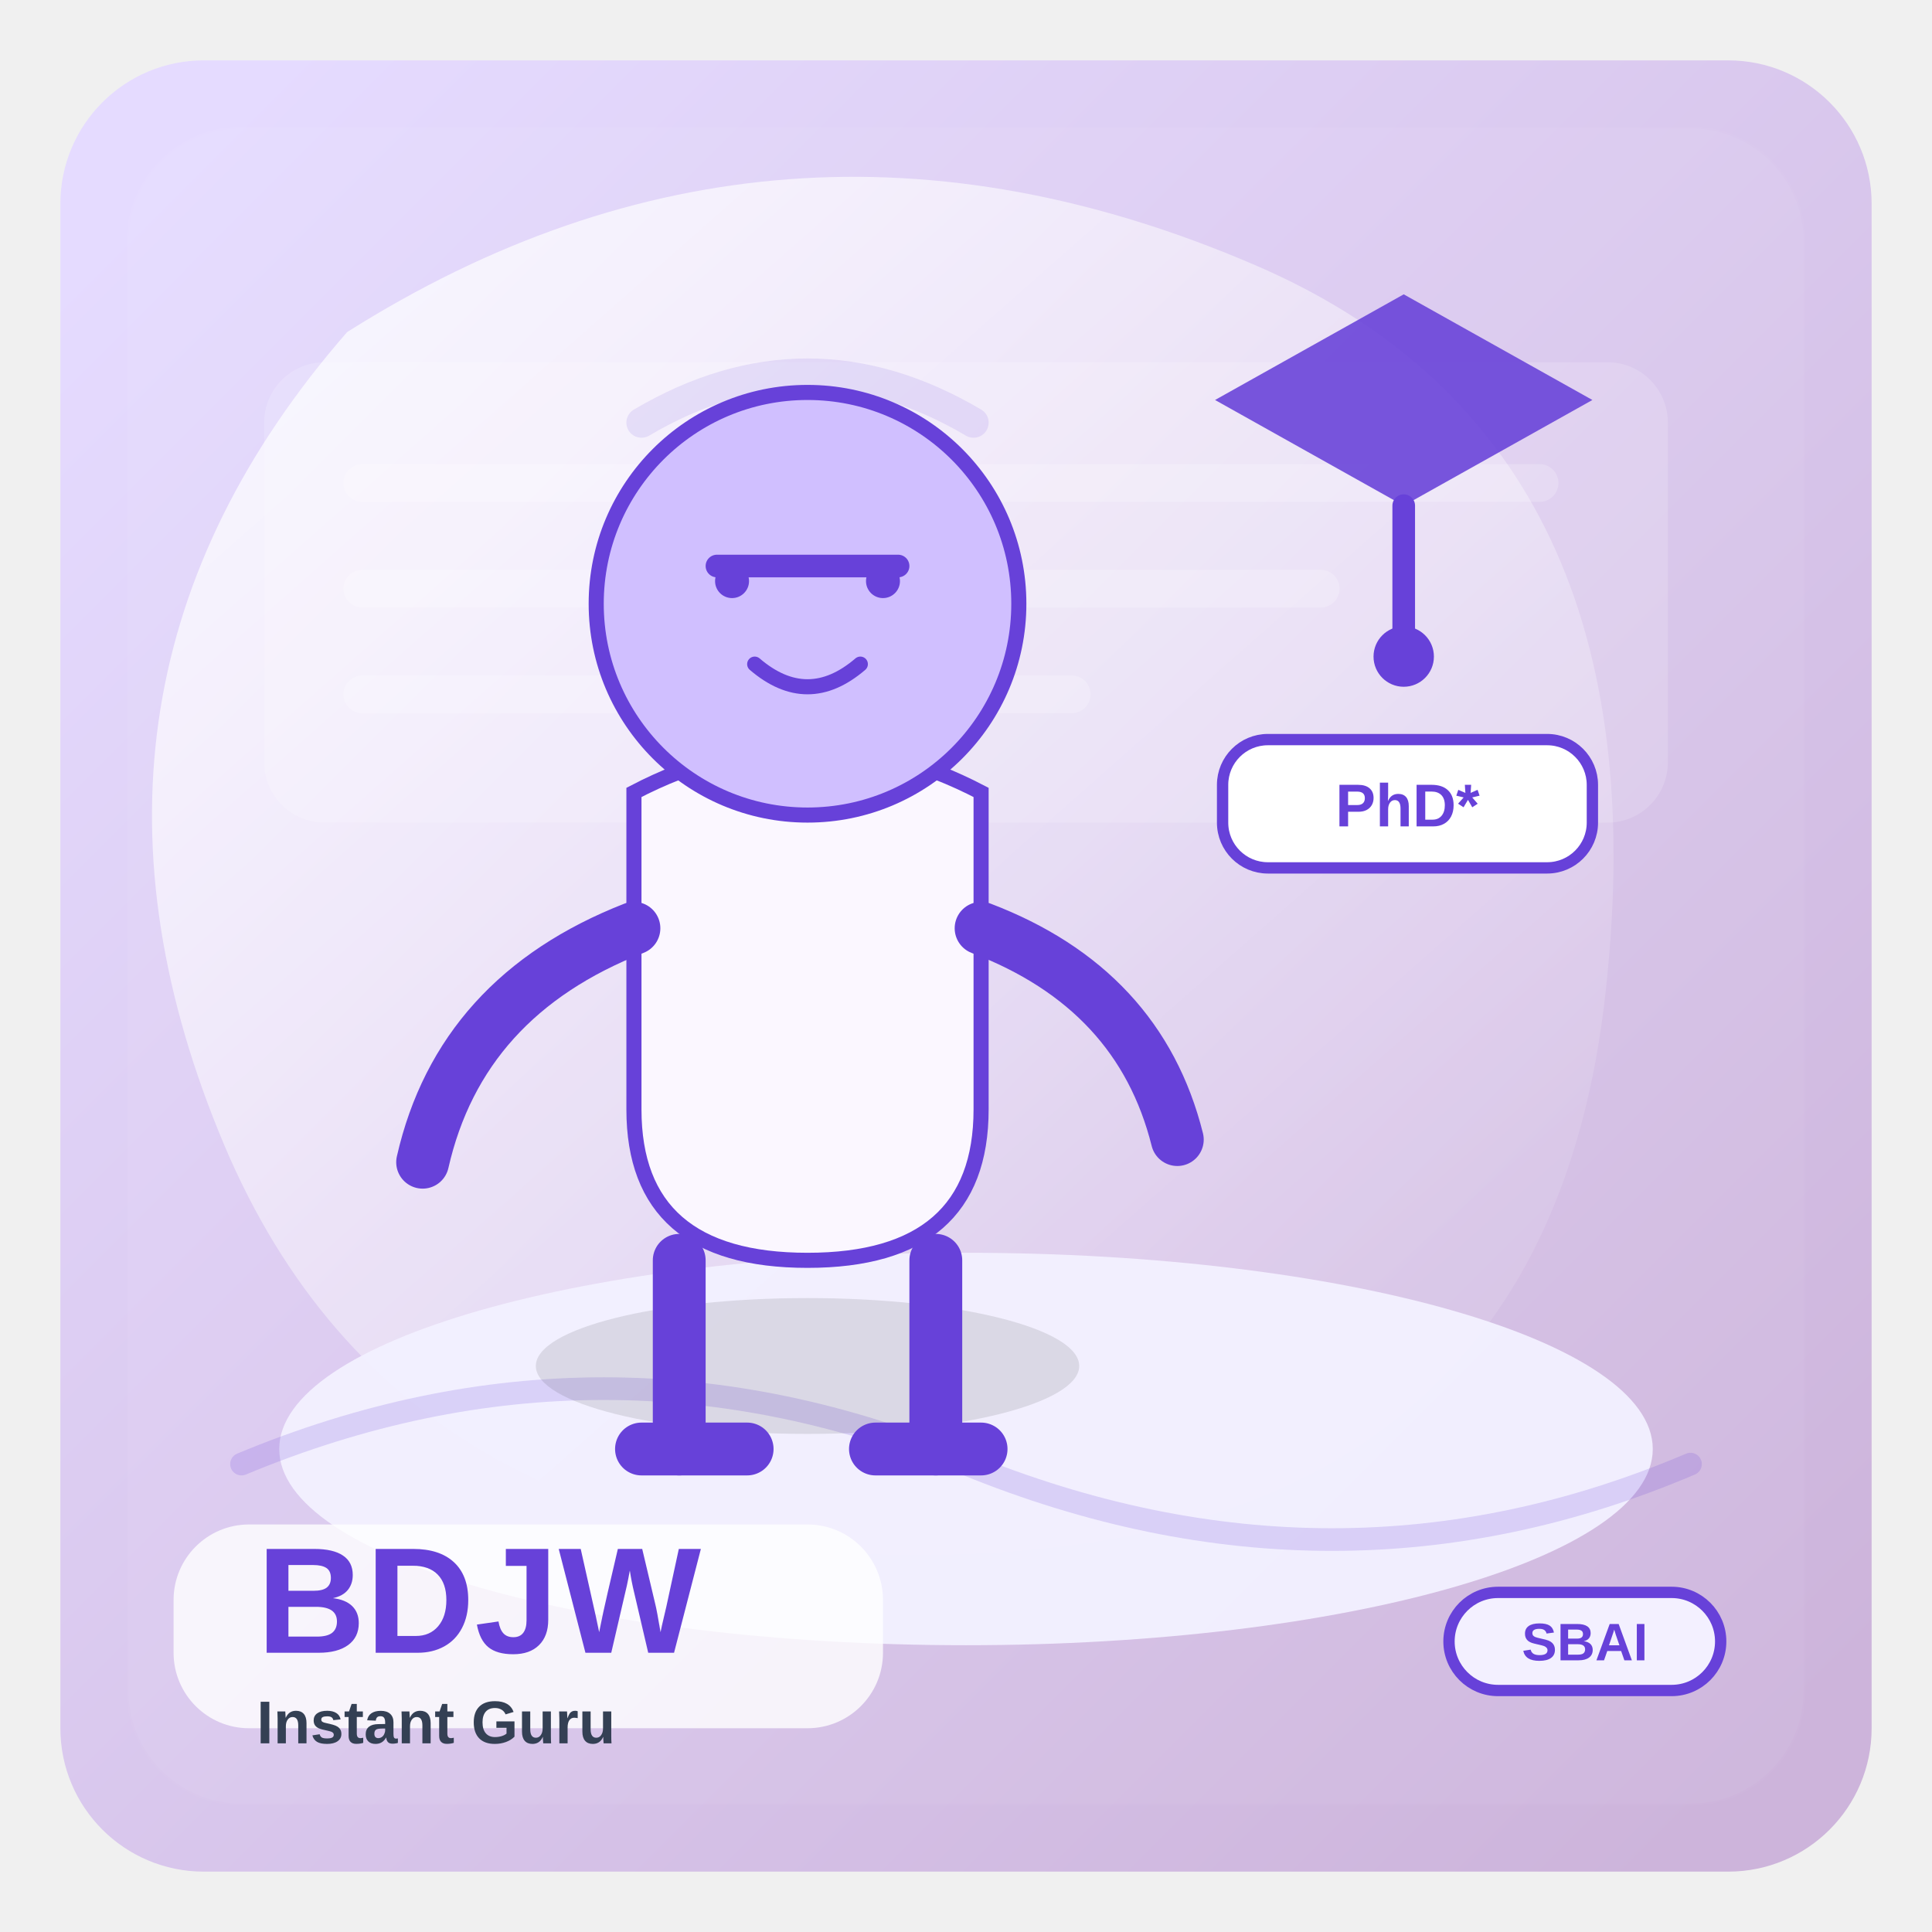
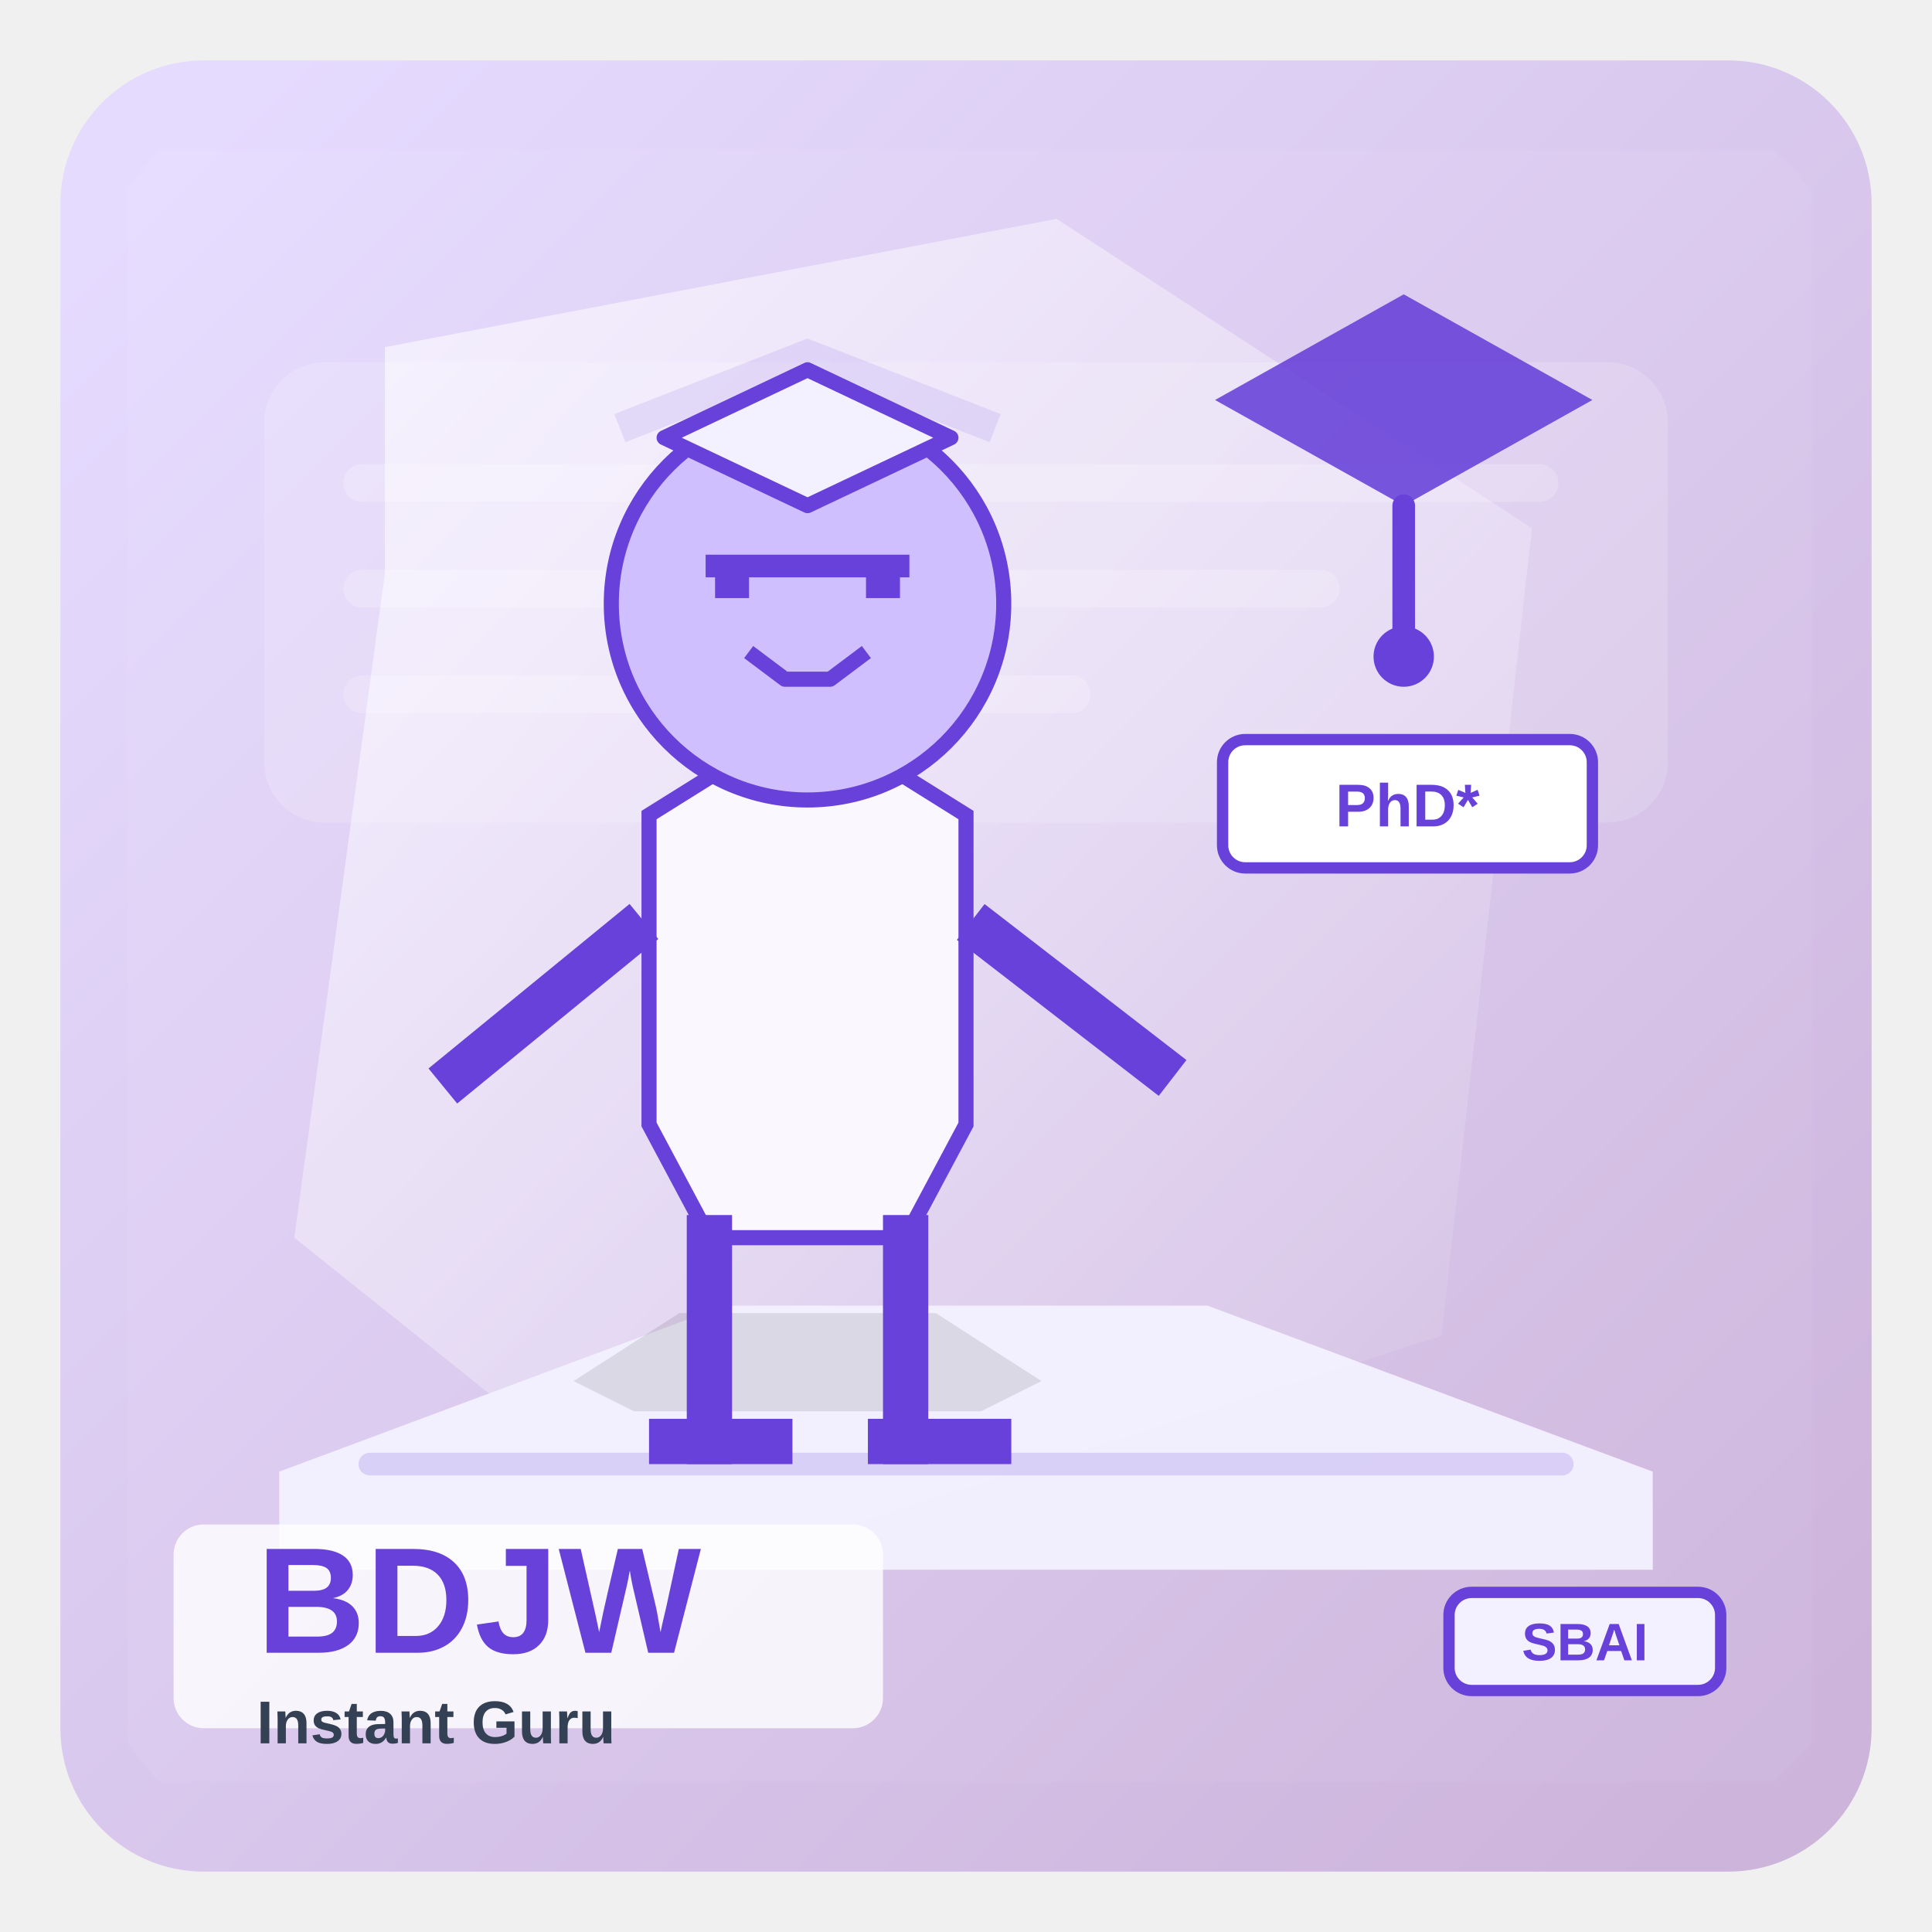
<svg xmlns="http://www.w3.org/2000/svg" width="512" height="512" viewBox="0 0 512 512" fill="none">
  <defs>
    <linearGradient id="bg" x1="44" y1="44" x2="468" y2="468" gradientUnits="userSpaceOnUse">
      <stop offset="0" stop-color="#E5DBFF" />
      <stop offset="1" stop-color="#CDB4DB" />
    </linearGradient>
-     <linearGradient id="light" x1="110" y1="62" x2="366" y2="352" gradientUnits="userSpaceOnUse">
-       <stop offset="0" stop-color="#FFFFFF" stop-opacity="0.72" />
-       <stop offset="1" stop-color="#FFFFFF" stop-opacity="0.1" />
+     <linearGradient id="light" x1="96" y1="72" x2="388" y2="352" gradientUnits="userSpaceOnUse">
+       <stop offset="0" stop-color="#FFFFFF" stop-opacity="0.58" />
+       <stop offset="1" stop-color="#FFFFFF" stop-opacity="0.08" />
    </linearGradient>
  </defs>
  <rect x="16" y="16" width="480" height="480" rx="38" fill="url(#bg)" />
-   <path d="M92 88 q114 -72 240 -18 q108 46 94 188 q-14 152 -178 154 q-144 2 -190 -112 q-48 -118 34 -212z" fill="url(#light)" />
-   <rect x="34" y="34" width="444" height="444" rx="30" fill="#FFFFFF" opacity="0.05" stroke="#FFFFFF" stroke-opacity="0.4" />
+   <path d="M102 92 l178 -34 l126 82 l-24 214 l-194 62 l-110 -88 l24 -176z" fill="url(#light)" />
+   <path d="M42 40 h428 l10 10 v412 l-10 10 h-428 l-8 -10 v-412z" fill="#FFFFFF" opacity="0.05" stroke="#FFFFFF" stroke-opacity="0.4" />
  <rect x="70" y="96" width="372" height="122" rx="16" fill="#FFFFFF" opacity="0.16" />
  <path d="M96 128 h312 M96 156 h254 M96 184 h188" stroke="#FFFFFF" stroke-width="10" stroke-linecap="round" opacity="0.2" />
-   <ellipse cx="256" cy="384" rx="182" ry="52" fill="#F3F0FF" opacity="0.96" />
-   <path d="M64 388 q96 -40 192 0 q98 40 192 0" fill="none" stroke="#6741D9" stroke-width="6" opacity="0.18" stroke-linecap="round" />
+   <path d="M74 390 l118 -44 h128 l118 44 v26 h-364z" fill="#F3F0FF" opacity="0.96" />
+   <path d="M98 388 h316" fill="none" stroke="#6741D9" stroke-width="6" opacity="0.18" stroke-linecap="round" />
  <g>
-     <ellipse cx="214" cy="362" rx="72" ry="18" fill="#000000" opacity="0.1" />
-     <path d="M168 210 q46 -24 92 0 v84 q0 40 -46 40 q-46 0 -46 -40z" fill="#FBF7FF" stroke="#6741D9" stroke-width="4" />
-     <path d="M180 334 v50 M248 334 v50" fill="none" stroke="#6741D9" stroke-width="14" stroke-linecap="round" />
-     <path d="M168 246 q-46 18 -56 62" fill="none" stroke="#6741D9" stroke-width="14" stroke-linecap="round" />
-     <path d="M260 246 q42 16 52 56" fill="none" stroke="#6741D9" stroke-width="14" stroke-linecap="round" />
-     <path d="M170 384 h28 M232 384 h28" fill="none" stroke="#6741D9" stroke-width="14" stroke-linecap="round" />
-     <circle cx="214" cy="160" r="56" fill="#D0BFFF" stroke="#6741D9" stroke-width="4" />
+     <path d="M152 366 l28 -18 h68 l28 18 l-16 8 h-92z" fill="#000000" opacity="0.1" />
+     <path d="M172 216 l32 -20 h20 l32 20 v82 l-16 30 h-52 l-16 -30z" fill="#FBF7FF" stroke="#6741D9" stroke-width="4" stroke-linejoin="miter" />
+     <path d="M188 328 v54 M240 328 v54" fill="none" stroke="#6741D9" stroke-width="12" stroke-linecap="square" />
+     <path d="M166 248 l-44 36 M262 248 l44 34" fill="none" stroke="#6741D9" stroke-width="12" stroke-linecap="square" />
+     <path d="M178 382 h26 M236 382 h26" fill="none" stroke="#6741D9" stroke-width="12" stroke-linecap="square" />
+     <circle cx="214" cy="160" r="52" fill="#D0BFFF" stroke="#6741D9" stroke-width="4" />
+     <path d="M176 116 l38 -18 38 18 -38 18z" fill="#F3F0FF" stroke="#6741D9" stroke-width="4" stroke-linejoin="round" />
    <g transform="translate(214 154)">
      <g fill="#6741D9" stroke="#6741D9">
-         <circle cx="-20" cy="0" r="4" />
-         <circle cx="20" cy="0" r="4" />
-         <path d="M-14 22 q14 12 28 0" fill="none" stroke-width="4" stroke-linecap="round" />
+         <rect x="-24" y="-4" width="8" height="8" />
+         <rect x="16" y="-4" width="8" height="8" />
+         <path d="M-14 20 l8 6 h12 l8 -6" fill="none" stroke-width="4" stroke-linecap="square" stroke-linejoin="round" />
      </g>
    </g>
-     <path d="M170 112 q44 -26 88 0" fill="none" stroke="#6741D9" stroke-width="8" stroke-linecap="round" opacity="0.12" />
-     <path d="M190 150 h48" stroke="#6741D9" stroke-width="6" stroke-linecap="round" />
+     <path d="M168 112 l46 -18 l46 18" fill="none" stroke="#6741D9" stroke-width="8" stroke-linecap="square" opacity="0.12" />
+     <path d="M190 150 h48" stroke="#6741D9" stroke-width="6" stroke-linecap="square" />
  </g>
  <g>
    <path d="M322 106 l50 -28 50 28 -50 28z" fill="#6741D9" opacity="0.88" />
    <path d="M372 134 v34" stroke="#6741D9" stroke-width="6" stroke-linecap="round" />
    <circle cx="372" cy="174" r="8" fill="#6741D9" />
    <g>
-       <rect x="324" y="196" width="98" height="34" rx="12" fill="#FFFFFF" stroke="#6741D9" stroke-width="3" />
+       <rect x="324" y="196" width="98" height="34" rx="6" fill="#FFFFFF" stroke="#6741D9" stroke-width="3" />
      <text x="373" y="219" fill="#6741D9" fill-opacity="1.0" font-family="Avenir Next,Segoe UI,Arial,sans-serif" font-size="16" font-weight="800" text-anchor="middle">PhD*</text>
    </g>
  </g>
-   <rect x="46" y="404" width="188" height="54" rx="20" fill="#FFFFFF" opacity="0.8" />
+   <rect x="46" y="404" width="188" height="54" rx="8" fill="#FFFFFF" opacity="0.8" />
  <text x="68" y="438" fill="#6741D9" fill-opacity="1.0" font-family="Avenir Next,Segoe UI,Arial,sans-serif" font-size="40" font-weight="900" text-anchor="start">BDJW</text>
  <text x="68" y="462" fill="#344054" fill-opacity="1.0" font-family="Avenir Next,Segoe UI,Arial,sans-serif" font-size="16" font-weight="700" text-anchor="start">Instant Guru</text>
-   <rect x="384" y="422" width="72" height="26" rx="13" fill="#F3F0FF" stroke="#6741D9" stroke-width="3" />
+   <rect x="384" y="422" width="72" height="26" rx="6" fill="#F3F0FF" stroke="#6741D9" stroke-width="3" />
  <text x="420" y="440" fill="#6741D9" fill-opacity="1.0" font-family="Avenir Next,Segoe UI,Arial,sans-serif" font-size="14" font-weight="900" text-anchor="middle">SBAI</text>
</svg>
